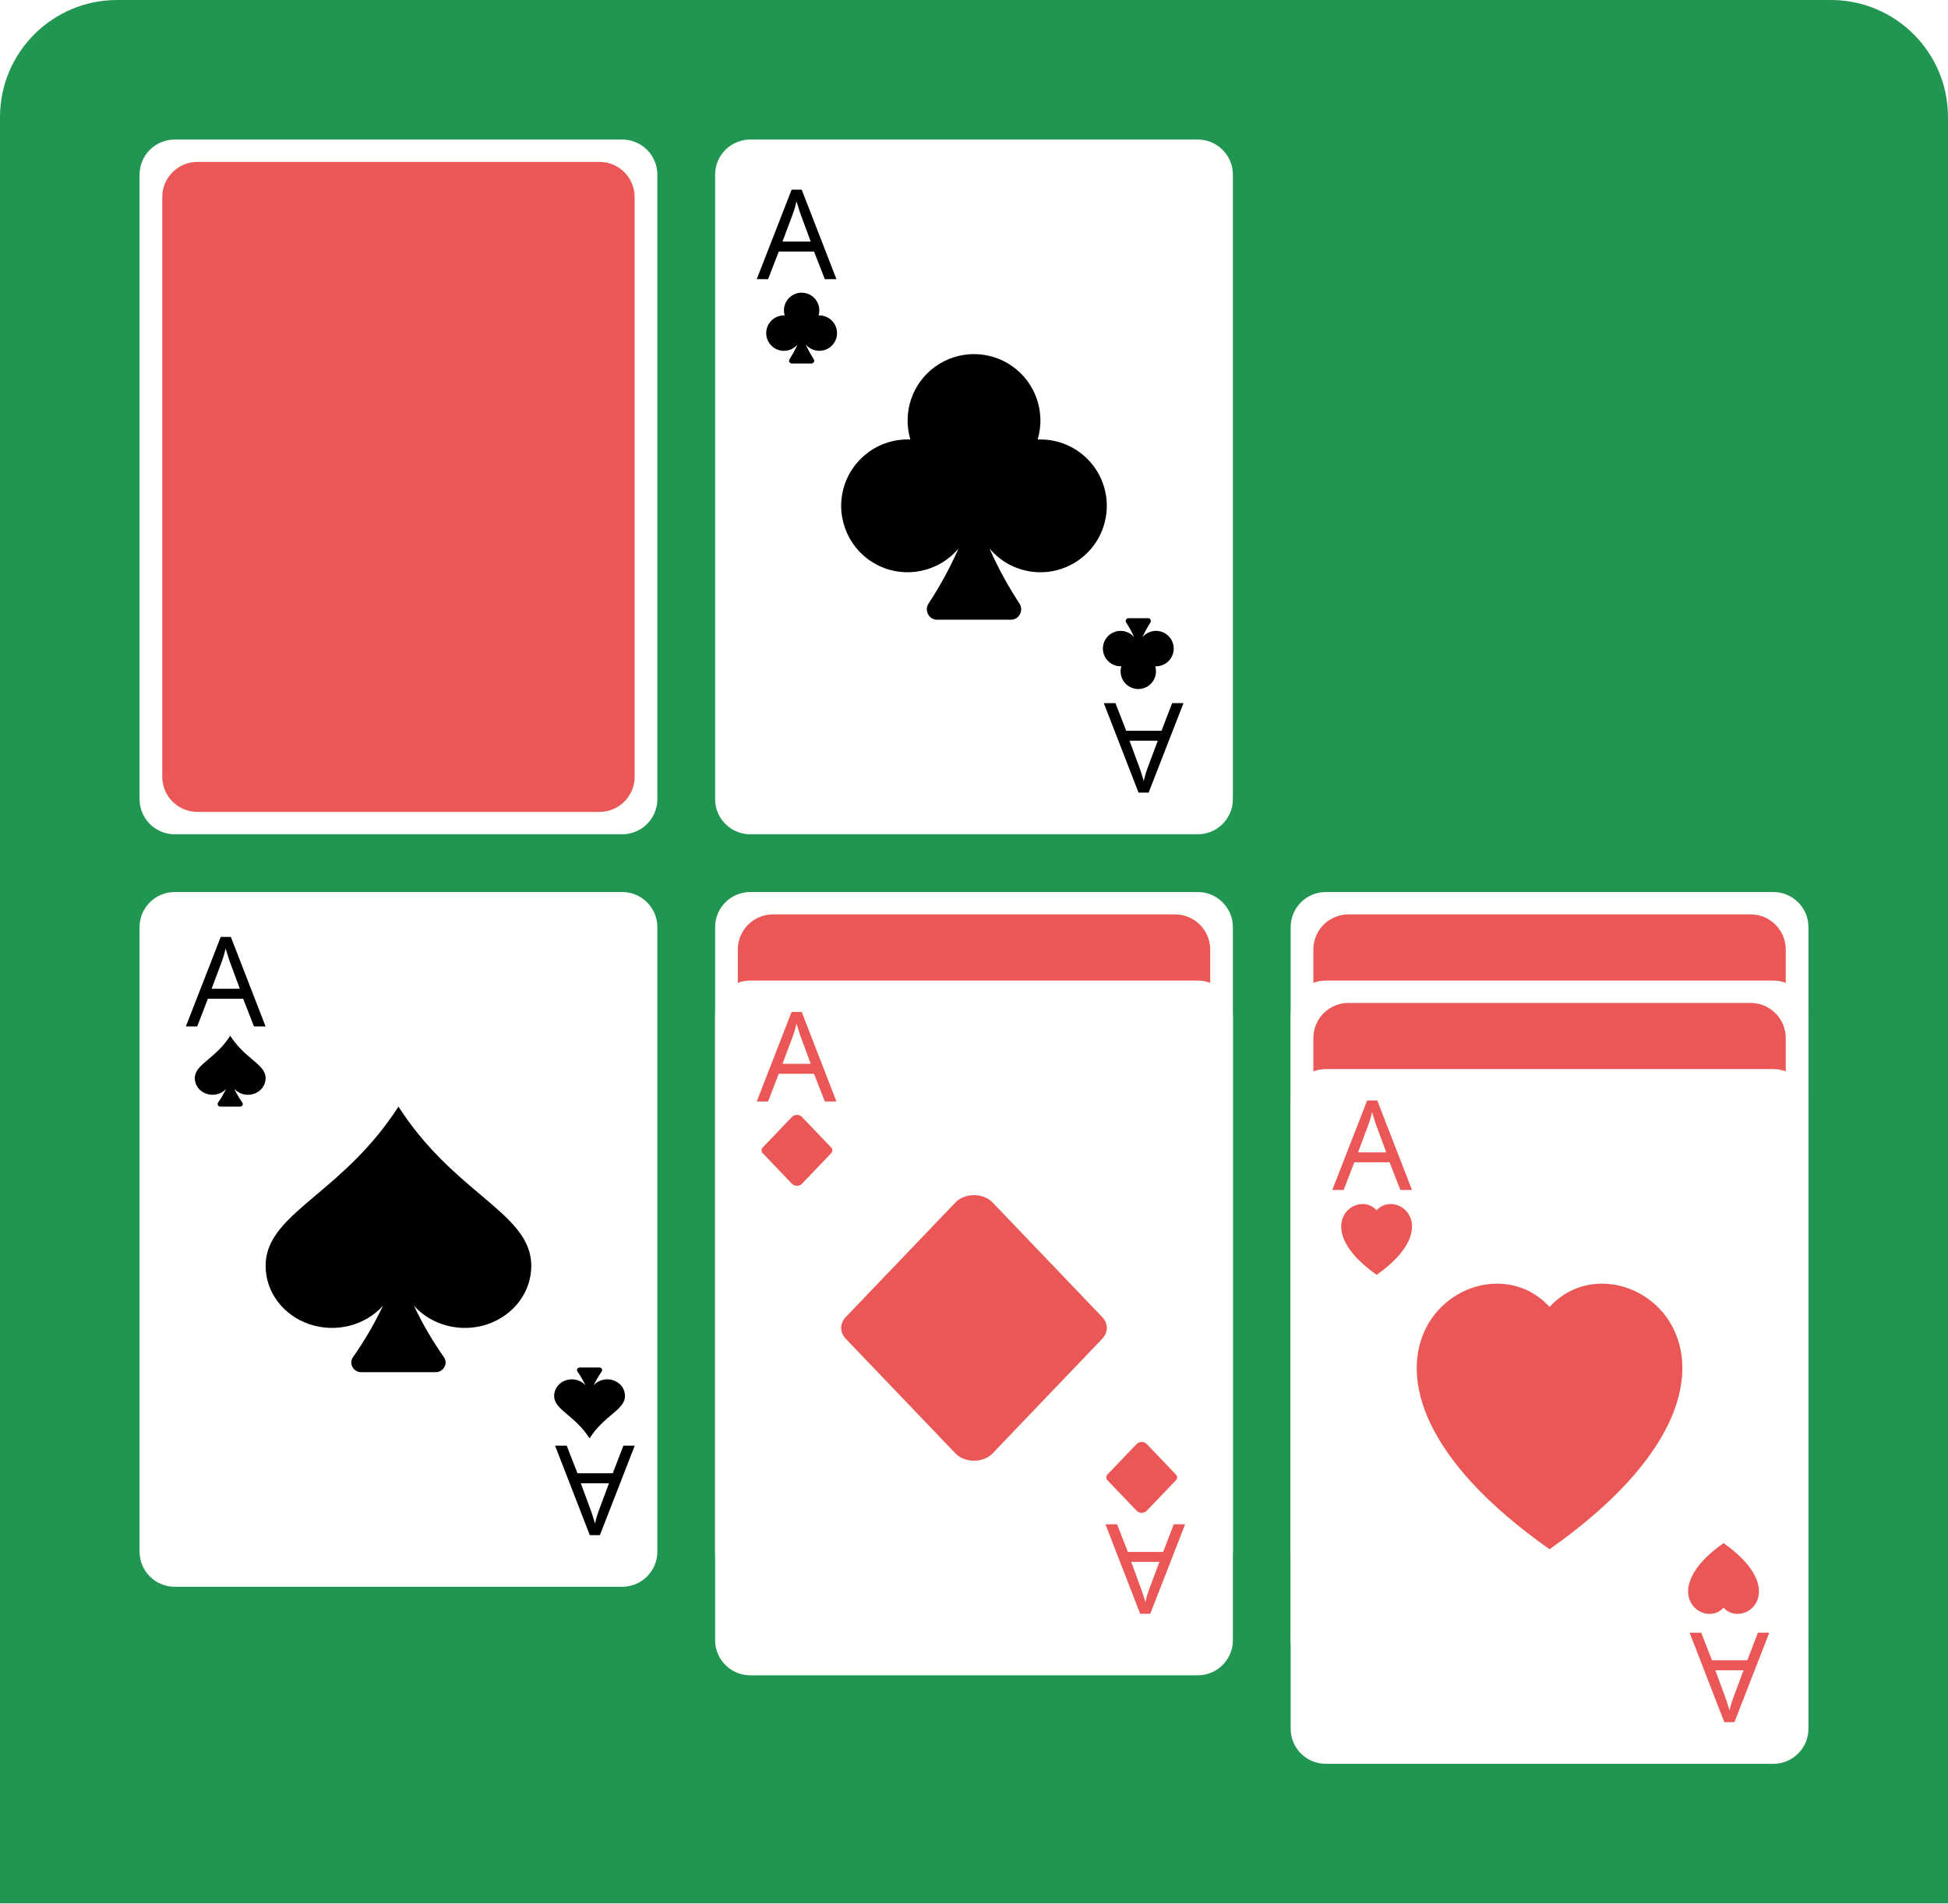
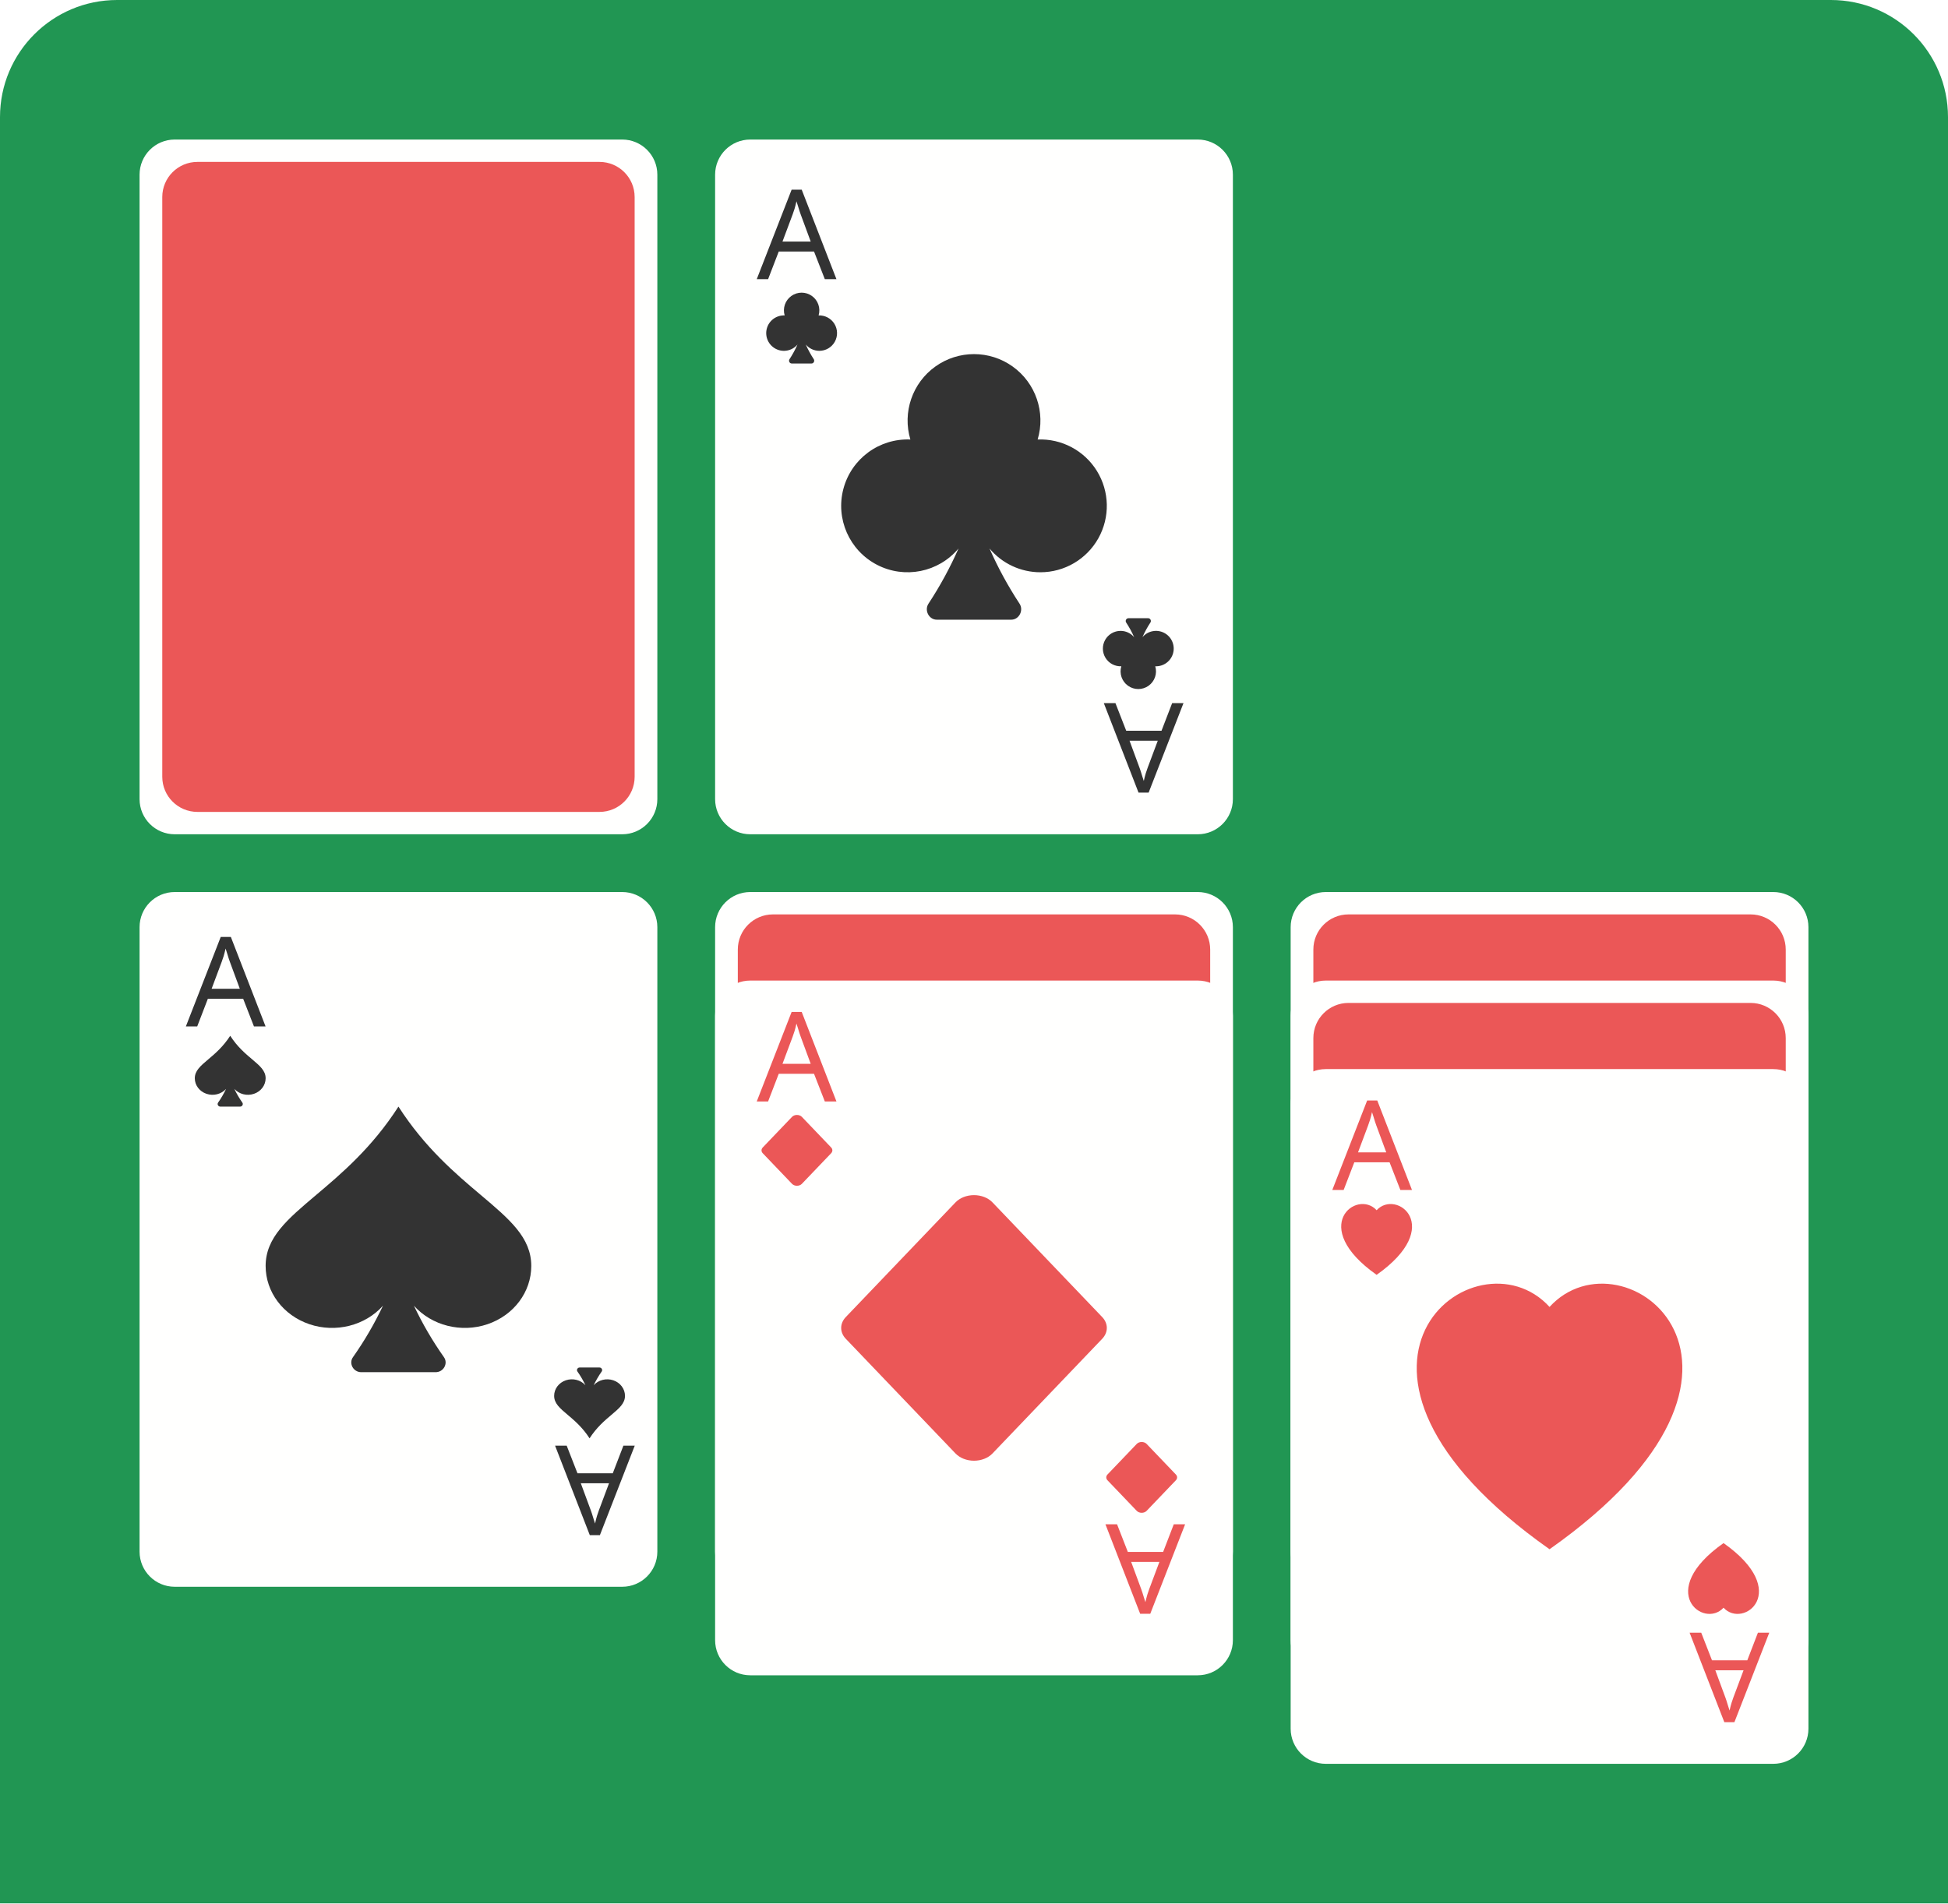
<svg xmlns="http://www.w3.org/2000/svg" width="220mm" height="215mm" viewBox="0 0 220 215" version="1.1" id="svg5">
  <defs id="defs2">
    <rect x="912.898" y="675.007" width="100.691" height="211.77" id="rect73752" />
  </defs>
  <g id="layer1">
    <text xml:space="preserve" style="font-size:10.583px;line-height:1.25;font-family:sans-serif;-inkscape-font-specification:sans-serif;stroke-width:0.265" x="24.646" y="142.977" id="text58427">
      <tspan id="tspan58425" style="stroke-width:0.265" x="24.646" y="142.977" />
    </text>
    <text xml:space="preserve" transform="scale(0.2645833)" id="text73750" style="font-size:40px;line-height:1.25;font-family:sans-serif;-inkscape-font-specification:sans-serif;white-space:pre;shape-inside:url(#rect73752)" />
    <path style="fill:#219653;fill-opacity:1;fill-rule:nonzero;stroke:none;stroke-width:2.391;stroke-miterlimit:4;stroke-dasharray:none;stroke-opacity:1;paint-order:stroke fill markers" id="rect74466" width="220" height="215" x="1.110223e-15" y="1.7763568e-15" d="M 13.229,0 H 206.771 A 13.229,13.229 45 0 1 220,13.229 V 215 H 0 V 13.229 A 13.229,13.229 135 0 1 13.229,0 Z" />
    <path style="fill:#fffffe;fill-opacity:1;fill-rule:nonzero;stroke:#1f242d;stroke-width:1.524;stroke-miterlimit:4;stroke-dasharray:none;stroke-opacity:0;paint-order:stroke fill markers" id="rect75254" width="58.476" height="78.476" x="15.762" y="15.762" d="m 19.731,15.762 h 50.538 a 3.969,3.969 45 0 1 3.969,3.969 v 70.538 a 3.969,3.969 135 0 1 -3.969,3.969 H 19.731 a 3.969,3.969 45 0 1 -3.969,-3.969 l 0,-70.538 a 3.969,3.969 135 0 1 3.969,-3.969 z" />
    <path style="fill:#fffffe;fill-opacity:1;fill-rule:nonzero;stroke:#1f242d;stroke-width:1.524;stroke-miterlimit:4;stroke-dasharray:none;stroke-opacity:0;paint-order:stroke fill markers" id="rect75254-6" width="58.476" height="78.476" x="145.762" y="100.762" d="m 149.731,100.762 h 50.538 a 3.969,3.969 45 0 1 3.969,3.969 l 0,70.538 a 3.969,3.969 135 0 1 -3.969,3.969 h -50.538 a 3.969,3.969 45 0 1 -3.969,-3.969 v -70.538 a 3.969,3.969 135 0 1 3.969,-3.969 z" />
    <path style="fill:#fffffe;fill-opacity:1;fill-rule:nonzero;stroke:#1f242d;stroke-width:1.524;stroke-miterlimit:4;stroke-dasharray:none;stroke-opacity:0;paint-order:stroke fill markers" id="rect75254-6-4" width="58.476" height="78.476" x="80.762" y="100.762" d="m 84.731,100.762 h 50.538 a 3.969,3.969 45 0 1 3.969,3.969 v 70.538 a 3.969,3.969 135 0 1 -3.969,3.969 H 84.731 a 3.969,3.969 45 0 1 -3.969,-3.969 v -70.538 a 3.969,3.969 135 0 1 3.969,-3.969 z" />
    <path style="fill:#fffffe;fill-opacity:1;fill-rule:nonzero;stroke:#1f242d;stroke-width:1.524;stroke-miterlimit:4;stroke-dasharray:none;stroke-opacity:0;paint-order:stroke fill markers" id="rect75254-6-5" width="58.476" height="78.476" x="15.762" y="100.762" d="m 19.731,100.762 h 50.538 a 3.969,3.969 45 0 1 3.969,3.969 v 70.538 a 3.969,3.969 135 0 1 -3.969,3.969 H 19.731 A 3.969,3.969 45 0 1 15.762,175.269 v -70.538 a 3.969,3.969 135 0 1 3.969,-3.969 z" />
    <path style="fill:#fffffe;fill-opacity:1;fill-rule:nonzero;stroke:#1f242d;stroke-width:1.524;stroke-miterlimit:4;stroke-dasharray:none;stroke-opacity:0;paint-order:stroke fill markers" id="rect75254-6-7" width="58.476" height="78.476" x="80.762" y="15.762" d="m 84.731,15.762 h 50.538 a 3.969,3.969 45 0 1 3.969,3.969 v 70.538 a 3.969,3.969 135 0 1 -3.969,3.969 H 84.731 a 3.969,3.969 45 0 1 -3.969,-3.969 V 19.731 a 3.969,3.969 135 0 1 3.969,-3.969 z" />
    <path style="fill:#eb5757;fill-opacity:1;fill-rule:nonzero;stroke:#1f242d;stroke-width:1.524;stroke-miterlimit:4;stroke-dasharray:none;stroke-opacity:0;paint-order:stroke fill markers" id="rect75254-6-8-6" width="53.347" height="73.421" x="18.326" y="18.289" d="m 22.295,18.289 h 45.41 a 3.969,3.969 45 0 1 3.969,3.969 l 0,65.484 a 3.969,3.969 135 0 1 -3.969,3.969 h -45.41 a 3.969,3.969 45 0 1 -3.969,-3.969 V 22.258 a 3.969,3.969 135 0 1 3.969,-3.969 z" />
    <path style="fill:#eb5757;fill-opacity:1;fill-rule:nonzero;stroke:#1f242d;stroke-width:1.524;stroke-miterlimit:4;stroke-dasharray:none;stroke-opacity:0;paint-order:stroke fill markers" id="rect75254-6-8-6-7-3" width="53.347" height="73.421" x="83.326" y="103.289" d="m 87.295,103.289 h 45.41 a 3.969,3.969 45 0 1 3.969,3.969 v 65.484 a 3.969,3.969 135 0 1 -3.969,3.969 H 87.295 a 3.969,3.969 45 0 1 -3.969,-3.969 l 0,-65.484 a 3.969,3.969 135 0 1 3.969,-3.969 z" />
    <path style="fill:#eb5757;fill-opacity:1;fill-rule:nonzero;stroke:#1f242d;stroke-width:1.524;stroke-miterlimit:4;stroke-dasharray:none;stroke-opacity:0;paint-order:stroke fill markers" id="rect75254-6-8-6-7-7" width="53.347" height="73.421" x="148.326" y="103.289" d="m 152.295,103.289 h 45.41 a 3.969,3.969 45 0 1 3.969,3.969 v 65.484 a 3.969,3.969 135 0 1 -3.969,3.969 h -45.41 a 3.969,3.969 45 0 1 -3.969,-3.969 l 0,-65.484 a 3.969,3.969 135 0 1 3.969,-3.969 z" />
    <path style="fill:#fffffe;fill-opacity:1;fill-rule:nonzero;stroke:#1f242d;stroke-width:1.524;stroke-miterlimit:4;stroke-dasharray:none;stroke-opacity:0;paint-order:stroke fill markers" id="rect75254-6-7-9" width="58.476" height="78.476" x="145.762" y="110.762" d="m 149.731,110.762 h 50.538 a 3.969,3.969 45 0 1 3.969,3.969 l 0,70.538 a 3.969,3.969 135 0 1 -3.969,3.969 h -50.538 a 3.969,3.969 45 0 1 -3.969,-3.969 v -70.538 a 3.969,3.969 135 0 1 3.969,-3.969 z" />
    <path style="fill:#fffffe;fill-opacity:1;fill-rule:nonzero;stroke:#1f242d;stroke-width:1.524;stroke-miterlimit:4;stroke-dasharray:none;stroke-opacity:0;paint-order:stroke fill markers" id="rect75254-6-7-9-2" width="58.476" height="78.476" x="80.762" y="110.762" d="m 84.731,110.762 h 50.538 a 3.969,3.969 45 0 1 3.969,3.969 v 70.538 a 3.969,3.969 135 0 1 -3.969,3.969 H 84.731 a 3.969,3.969 45 0 1 -3.969,-3.969 v -70.538 a 3.969,3.969 135 0 1 3.969,-3.969 z" />
    <path style="fill:#eb5757;fill-opacity:1;fill-rule:nonzero;stroke:#1f242d;stroke-width:1.524;stroke-miterlimit:4;stroke-dasharray:none;stroke-opacity:0;paint-order:stroke fill markers" id="rect75254-6-8-6-7-1" width="53.347" height="73.421" x="148.326" y="113.289" d="m 152.295,113.289 h 45.41 a 3.969,3.969 45 0 1 3.969,3.969 v 65.484 a 3.969,3.969 135 0 1 -3.969,3.969 h -45.41 a 3.969,3.969 45 0 1 -3.969,-3.969 l 0,-65.484 a 3.969,3.969 135 0 1 3.969,-3.969 z" />
    <path style="fill:#fffffe;fill-opacity:1;fill-rule:nonzero;stroke:#1f242d;stroke-width:1.524;stroke-miterlimit:4;stroke-dasharray:none;stroke-opacity:0;paint-order:stroke fill markers" id="rect75254-6-7-9-2-7" width="58.476" height="78.476" x="145.762" y="120.762" d="m 149.731,120.762 h 50.538 a 3.969,3.969 45 0 1 3.969,3.969 l 0,70.538 a 3.969,3.969 135 0 1 -3.969,3.969 h -50.538 a 3.969,3.969 45 0 1 -3.969,-3.969 v -70.538 a 3.969,3.969 135 0 1 3.969,-3.969 z" />
    <g style="fill:#eb5757;fill-opacity:1" id="g79513" transform="matrix(2.608696,0,0,2.045548,89.13027,133.6354)">
      <path d="M 2.45,7.4 7.2,1.067 a 1,1 0 0 1 1.6,0 L 13.55,7.4 a 1,1 0 0 1 0,1.2 L 8.8,14.933 a 1,1 0 0 1 -1.6,0 L 2.45,8.6 a 1,1 0 0 1 0,-1.2 z" id="path79504" style="fill:#eb5757;fill-opacity:1" />
    </g>
    <g style="fill:#eb5757;fill-opacity:1" id="g79513-9" transform="matrix(0.6956522,0,0,0.5454793,123.3721,162.5193)">
      <path d="M 2.45,7.4 7.2,1.067 a 1,1 0 0 1 1.6,0 L 13.55,7.4 a 1,1 0 0 1 0,1.2 L 8.8,14.933 a 1,1 0 0 1 -1.6,0 L 2.45,8.6 a 1,1 0 0 1 0,-1.2 z" id="path79504-4" style="fill:#eb5757;fill-opacity:1" />
    </g>
    <g style="fill:#eb5757;fill-opacity:1" id="g79513-9-4" transform="matrix(0.6956522,0,0,0.5454793,84.43878,125.5777)">
      <path d="M 2.45,7.4 7.2,1.067 a 1,1 0 0 1 1.6,0 L 13.55,7.4 a 1,1 0 0 1 0,1.2 L 8.8,14.933 a 1,1 0 0 1 -1.6,0 L 2.45,8.6 a 1,1 0 0 1 0,-1.2 z" id="path79504-4-4" style="fill:#eb5757;fill-opacity:1" />
    </g>
    <g style="fill:#eb5757;fill-opacity:1" id="g79800" transform="matrix(1.875051,0,0,1.999993,159.9994,144.9999)">
      <path fill-rule="evenodd" d="M 8,1.314 C 12.438,-3.248 23.534,4.735 8,15 -7.534,4.736 3.562,-3.248 8,1.314 Z" id="path79791" style="fill:#eb5757;fill-opacity:1" />
    </g>
    <g style="fill:#eb5757;fill-opacity:1" id="g79800-6" transform="matrix(0.5000136,0,0,0.5333315,151.4705,136.004)">
      <path fill-rule="evenodd" d="M 8,1.314 C 12.438,-3.248 23.534,4.735 8,15 -7.534,4.736 3.562,-3.248 8,1.314 Z" id="path79791-6" style="fill:#eb5757;fill-opacity:1" />
    </g>
    <g style="fill:#eb5757;fill-opacity:1" id="g79800-6-2" transform="matrix(-0.5000136,0,0,-0.5333315,198.6498,182.3042)">
      <path fill-rule="evenodd" d="M 8,1.314 C 12.438,-3.248 23.534,4.735 8,15 -7.534,4.736 3.562,-3.248 8,1.314 Z" id="path79791-6-5" style="fill:#eb5757;fill-opacity:1" />
    </g>
-     <g style="fill:currentColor" id="g71834-5" transform="matrix(2.14299,0,0,2.143264,92.85739,37.85103)">
-       <path d="m 11.5,12.5 a 3.493,3.493 0 0 1 -2.684,-1.254 19.92,19.92 0 0 0 1.582,2.907 C 10.629,14.503 10.378,15 9.96,15 H 6.04 C 5.621,15 5.37,14.503 5.602,14.153 a 19.919,19.919 0 0 0 1.582,-2.907 3.5,3.5 0 1 1 -2.538,-5.743 3.5,3.5 0 1 1 6.708,0 3.5,3.5 0 1 1 0.146,6.997 z" id="path71825-7" />
+     <g style="fill:#333333;fill-opacity:1" id="g71834-5" transform="matrix(2.14299,0,0,2.143264,92.85739,37.85103)">
+       <path d="m 11.5,12.5 a 3.493,3.493 0 0 1 -2.684,-1.254 19.92,19.92 0 0 0 1.582,2.907 C 10.629,14.503 10.378,15 9.96,15 H 6.04 C 5.621,15 5.37,14.503 5.602,14.153 a 19.919,19.919 0 0 0 1.582,-2.907 3.5,3.5 0 1 1 -2.538,-5.743 3.5,3.5 0 1 1 6.708,0 3.5,3.5 0 1 1 0.146,6.997 z" id="path71825-7" style="fill:#333333;fill-opacity:1" />
    </g>
-     <g style="fill:currentColor" id="g71834-5-3" transform="matrix(-0.5714639,0,0,-0.5715371,133.1259,78.40667)">
-       <path d="m 11.5,12.5 a 3.493,3.493 0 0 1 -2.684,-1.254 19.92,19.92 0 0 0 1.582,2.907 C 10.629,14.503 10.378,15 9.96,15 H 6.04 C 5.621,15 5.37,14.503 5.602,14.153 a 19.919,19.919 0 0 0 1.582,-2.907 3.5,3.5 0 1 1 -2.538,-5.743 3.5,3.5 0 1 1 6.708,0 3.5,3.5 0 1 1 0.146,6.997 z" id="path71825-7-1" />
+     <g style="fill:#333333;fill-opacity:1" id="g71834-5-3" transform="matrix(-0.5714639,0,0,-0.5715371,133.1259,78.40667)">
+       <path d="m 11.5,12.5 a 3.493,3.493 0 0 1 -2.684,-1.254 19.92,19.92 0 0 0 1.582,2.907 C 10.629,14.503 10.378,15 9.96,15 H 6.04 C 5.621,15 5.37,14.503 5.602,14.153 a 19.919,19.919 0 0 0 1.582,-2.907 3.5,3.5 0 1 1 -2.538,-5.743 3.5,3.5 0 1 1 6.708,0 3.5,3.5 0 1 1 0.146,6.997 z" id="path71825-7-1" style="fill:#333333;fill-opacity:1" />
    </g>
-     <g style="fill:currentColor" id="g71834-5-3-7" transform="matrix(0.5714639,0,0,0.5715371,85.96184,32.48527)">
-       <path d="m 11.5,12.5 a 3.493,3.493 0 0 1 -2.684,-1.254 19.92,19.92 0 0 0 1.582,2.907 C 10.629,14.503 10.378,15 9.96,15 H 6.04 C 5.621,15 5.37,14.503 5.602,14.153 a 19.919,19.919 0 0 0 1.582,-2.907 3.5,3.5 0 1 1 -2.538,-5.743 3.5,3.5 0 1 1 6.708,0 3.5,3.5 0 1 1 0.146,6.997 z" id="path71825-7-1-0" />
+     <g style="fill:#333333;fill-opacity:1" id="g71834-5-3-7" transform="matrix(0.5714639,0,0,0.5715371,85.96184,32.48527)">
+       <path d="m 11.5,12.5 a 3.493,3.493 0 0 1 -2.684,-1.254 19.92,19.92 0 0 0 1.582,2.907 C 10.629,14.503 10.378,15 9.96,15 H 6.04 C 5.621,15 5.37,14.503 5.602,14.153 a 19.919,19.919 0 0 0 1.582,-2.907 3.5,3.5 0 1 1 -2.538,-5.743 3.5,3.5 0 1 1 6.708,0 3.5,3.5 0 1 1 0.146,6.997 z" id="path71825-7-1-0" style="fill:#333333;fill-opacity:1" />
    </g>
-     <g style="fill:currentColor" id="g80065-7" transform="matrix(2.142857,0,0,2,27.85698,124.9998)">
-       <path d="M 7.184,11.246 A 3.5,3.5 0 0 1 1,9 C 1,7.398 2.14,6.367 3.66,4.992 4.986,3.792 6.602,2.33 8,0 9.398,2.33 11.014,3.792 12.34,4.992 13.86,6.367 15,7.398 15,9 a 3.5,3.5 0 0 1 -6.184,2.246 19.92,19.92 0 0 0 1.582,2.907 C 10.629,14.503 10.378,15 9.96,15 H 6.04 C 5.621,15 5.37,14.503 5.602,14.153 a 19.919,19.919 0 0 0 1.582,-2.907 z" id="path80056-2" />
+     <g style="fill:#333333;fill-opacity:1" id="g80065-7" transform="matrix(2.142857,0,0,2,27.85698,124.9998)">
+       <path d="M 7.184,11.246 A 3.5,3.5 0 0 1 1,9 C 1,7.398 2.14,6.367 3.66,4.992 4.986,3.792 6.602,2.33 8,0 9.398,2.33 11.014,3.792 12.34,4.992 13.86,6.367 15,7.398 15,9 a 3.5,3.5 0 0 1 -6.184,2.246 19.92,19.92 0 0 0 1.582,2.907 C 10.629,14.503 10.378,15 9.96,15 H 6.04 C 5.621,15 5.37,14.503 5.602,14.153 a 19.919,19.919 0 0 0 1.582,-2.907 z" id="path80056-2" style="fill:#333333;fill-opacity:1" />
    </g>
-     <g style="fill:currentColor" id="g80065-7-7" transform="matrix(0.5714286,0,0,0.5333333,21.42841,116.9998)">
-       <path d="M 7.184,11.246 A 3.5,3.5 0 0 1 1,9 C 1,7.398 2.14,6.367 3.66,4.992 4.986,3.792 6.602,2.33 8,0 9.398,2.33 11.014,3.792 12.34,4.992 13.86,6.367 15,7.398 15,9 a 3.5,3.5 0 0 1 -6.184,2.246 19.92,19.92 0 0 0 1.582,2.907 C 10.629,14.503 10.378,15 9.96,15 H 6.04 C 5.621,15 5.37,14.503 5.602,14.153 a 19.919,19.919 0 0 0 1.582,-2.907 z" id="path80056-2-6" />
+     <g style="fill:#333333;fill-opacity:1" id="g80065-7-7" transform="matrix(0.5714286,0,0,0.5333333,21.42841,116.9998)">
+       <path d="M 7.184,11.246 A 3.5,3.5 0 0 1 1,9 C 1,7.398 2.14,6.367 3.66,4.992 4.986,3.792 6.602,2.33 8,0 9.398,2.33 11.014,3.792 12.34,4.992 13.86,6.367 15,7.398 15,9 a 3.5,3.5 0 0 1 -6.184,2.246 19.92,19.92 0 0 0 1.582,2.907 C 10.629,14.503 10.378,15 9.96,15 H 6.04 C 5.621,15 5.37,14.503 5.602,14.153 a 19.919,19.919 0 0 0 1.582,-2.907 z" id="path80056-2-6" style="fill:#333333;fill-opacity:1" />
    </g>
    <text xml:space="preserve" style="font-size:10.583px;line-height:1.25;font-family:sans-serif;-inkscape-font-specification:sans-serif;stroke-width:0.265" x="15.762" y="100.762" id="text85032">
      <tspan id="tspan85030" style="stroke-width:0.265" x="15.762" y="100.762" />
      <tspan style="stroke-width:0.265" x="15.762" y="113.991" id="tspan85036" />
    </text>
-     <text xml:space="preserve" style="font-size:14.111px;line-height:1.25;font-family:sans-serif;-inkscape-font-specification:sans-serif;stroke-width:0.265" x="20.993" y="115.941" id="text86068">
-       <tspan id="tspan86066" style="font-size:14.111px;stroke-width:0.265" x="20.993" y="115.941">A</tspan>
+     <text xml:space="preserve" style="font-size:14.111px;line-height:1.25;font-family:sans-serif;-inkscape-font-specification:sans-serif;stroke-width:0.265;fill:#333333;fill-opacity:1" x="20.993" y="115.941" id="text86068">
+       <tspan id="tspan86066" style="font-size:14.111px;stroke-width:0.265;fill:#333333;fill-opacity:1" x="20.993" y="115.941">A</tspan>
    </text>
-     <text xml:space="preserve" style="font-size:14.111px;line-height:1.25;font-family:sans-serif;-inkscape-font-specification:sans-serif;stroke-width:0.265" x="85.464" y="31.533" id="text86068-2">
-       <tspan id="tspan86066-0" style="font-size:14.111px;stroke-width:0.265" x="85.464" y="31.533">A</tspan>
+     <text xml:space="preserve" style="font-size:14.111px;line-height:1.25;font-family:sans-serif;-inkscape-font-specification:sans-serif;stroke-width:0.265;fill:#333333;fill-opacity:1" x="85.464" y="31.533" id="text86068-2">
+       <tspan id="tspan86066-0" style="font-size:14.111px;stroke-width:0.265;fill:#333333;fill-opacity:1" x="85.464" y="31.533">A</tspan>
    </text>
-     <text xml:space="preserve" style="font-size:14.111px;line-height:1.25;font-family:sans-serif;-inkscape-font-specification:sans-serif;stroke-width:0.265" x="-133.661" y="-79.421" id="text86068-2-9" transform="scale(-1)">
-       <tspan id="tspan86066-0-1" style="font-size:14.111px;stroke-width:0.265" x="-133.661" y="-79.421">A</tspan>
+     <text xml:space="preserve" style="font-size:14.111px;line-height:1.25;font-family:sans-serif;-inkscape-font-specification:sans-serif;stroke-width:0.265;fill:#333333;fill-opacity:1" x="-133.661" y="-79.421" id="text86068-2-9" transform="scale(-1)">
+       <tspan id="tspan86066-0-1" style="font-size:14.111px;stroke-width:0.265;fill:#333333;fill-opacity:1" x="-133.661" y="-79.421">A</tspan>
    </text>
-     <text xml:space="preserve" style="font-size:14.111px;line-height:1.25;font-family:sans-serif;-inkscape-font-specification:sans-serif;stroke-width:0.265" x="-71.689" y="-163.296" id="text86068-3" transform="scale(-1)">
-       <tspan id="tspan86066-7" style="font-size:14.111px;stroke-width:0.265" x="-71.689" y="-163.296">A</tspan>
+     <text xml:space="preserve" style="font-size:14.111px;line-height:1.25;font-family:sans-serif;-inkscape-font-specification:sans-serif;stroke-width:0.265;fill:#333333;fill-opacity:1" x="-71.689" y="-163.296" id="text86068-3" transform="scale(-1)">
+       <tspan id="tspan86066-7" style="font-size:14.111px;stroke-width:0.265;fill:#333333;fill-opacity:1" x="-71.689" y="-163.296">A</tspan>
    </text>
    <text xml:space="preserve" style="font-size:14.111px;line-height:1.25;font-family:sans-serif;-inkscape-font-specification:sans-serif;fill:#eb5757;fill-opacity:1;stroke-width:0.265" x="85.464" y="124.416" id="text86068-3-3">
      <tspan id="tspan86066-7-5" style="font-size:14.111px;fill:#eb5757;fill-opacity:1;stroke-width:0.265" x="85.464" y="124.416">A</tspan>
    </text>
    <text xml:space="preserve" style="font-size:14.111px;line-height:1.25;font-family:sans-serif;-inkscape-font-specification:sans-serif;fill:#eb5757;fill-opacity:1;stroke-width:0.265" x="150.464" y="134.416" id="text86068-3-3-6">
      <tspan id="tspan86066-7-5-8" style="font-size:14.111px;fill:#eb5757;fill-opacity:1;stroke-width:0.265" x="150.464" y="134.416">A</tspan>
    </text>
    <text xml:space="preserve" style="font-size:14.111px;line-height:1.25;font-family:sans-serif;-inkscape-font-specification:sans-serif;fill:#eb5757;fill-opacity:1;stroke-width:0.265" x="-133.842" y="-172.181" id="text86068-3-3-5" transform="scale(-1)">
      <tspan id="tspan86066-7-5-7" style="font-size:14.111px;fill:#eb5757;fill-opacity:1;stroke-width:0.265" x="-133.842" y="-172.181">A</tspan>
    </text>
    <text xml:space="preserve" style="font-size:14.111px;line-height:1.25;font-family:sans-serif;-inkscape-font-specification:sans-serif;fill:#eb5757;fill-opacity:1;stroke-width:0.265" x="-199.818" y="-184.421" id="text86068-3-3-2" transform="scale(-1)">
      <tspan id="tspan86066-7-5-0" style="font-size:14.111px;fill:#eb5757;fill-opacity:1;stroke-width:0.265" x="-199.818" y="-184.421">A</tspan>
    </text>
-     <g style="fill:currentColor" id="g80065-7-7-7" transform="matrix(-0.5714286,0,0,-0.5333333,71.1546,162.4707)">
-       <path d="M 7.184,11.246 A 3.5,3.5 0 0 1 1,9 C 1,7.398 2.14,6.367 3.66,4.992 4.986,3.792 6.602,2.33 8,0 9.398,2.33 11.014,3.792 12.34,4.992 13.86,6.367 15,7.398 15,9 a 3.5,3.5 0 0 1 -6.184,2.246 19.92,19.92 0 0 0 1.582,2.907 C 10.629,14.503 10.378,15 9.96,15 H 6.04 C 5.621,15 5.37,14.503 5.602,14.153 a 19.919,19.919 0 0 0 1.582,-2.907 z" id="path80056-2-6-1" />
+     <g style="fill:#333333;fill-opacity:1" id="g80065-7-7-7" transform="matrix(-0.5714286,0,0,-0.5333333,71.1546,162.4707)">
+       <path d="M 7.184,11.246 A 3.5,3.5 0 0 1 1,9 C 1,7.398 2.14,6.367 3.66,4.992 4.986,3.792 6.602,2.33 8,0 9.398,2.33 11.014,3.792 12.34,4.992 13.86,6.367 15,7.398 15,9 a 3.5,3.5 0 0 1 -6.184,2.246 19.92,19.92 0 0 0 1.582,2.907 C 10.629,14.503 10.378,15 9.96,15 H 6.04 C 5.621,15 5.37,14.503 5.602,14.153 a 19.919,19.919 0 0 0 1.582,-2.907 z" id="path80056-2-6-1" style="fill:#333333;fill-opacity:1" />
    </g>
  </g>
</svg>
